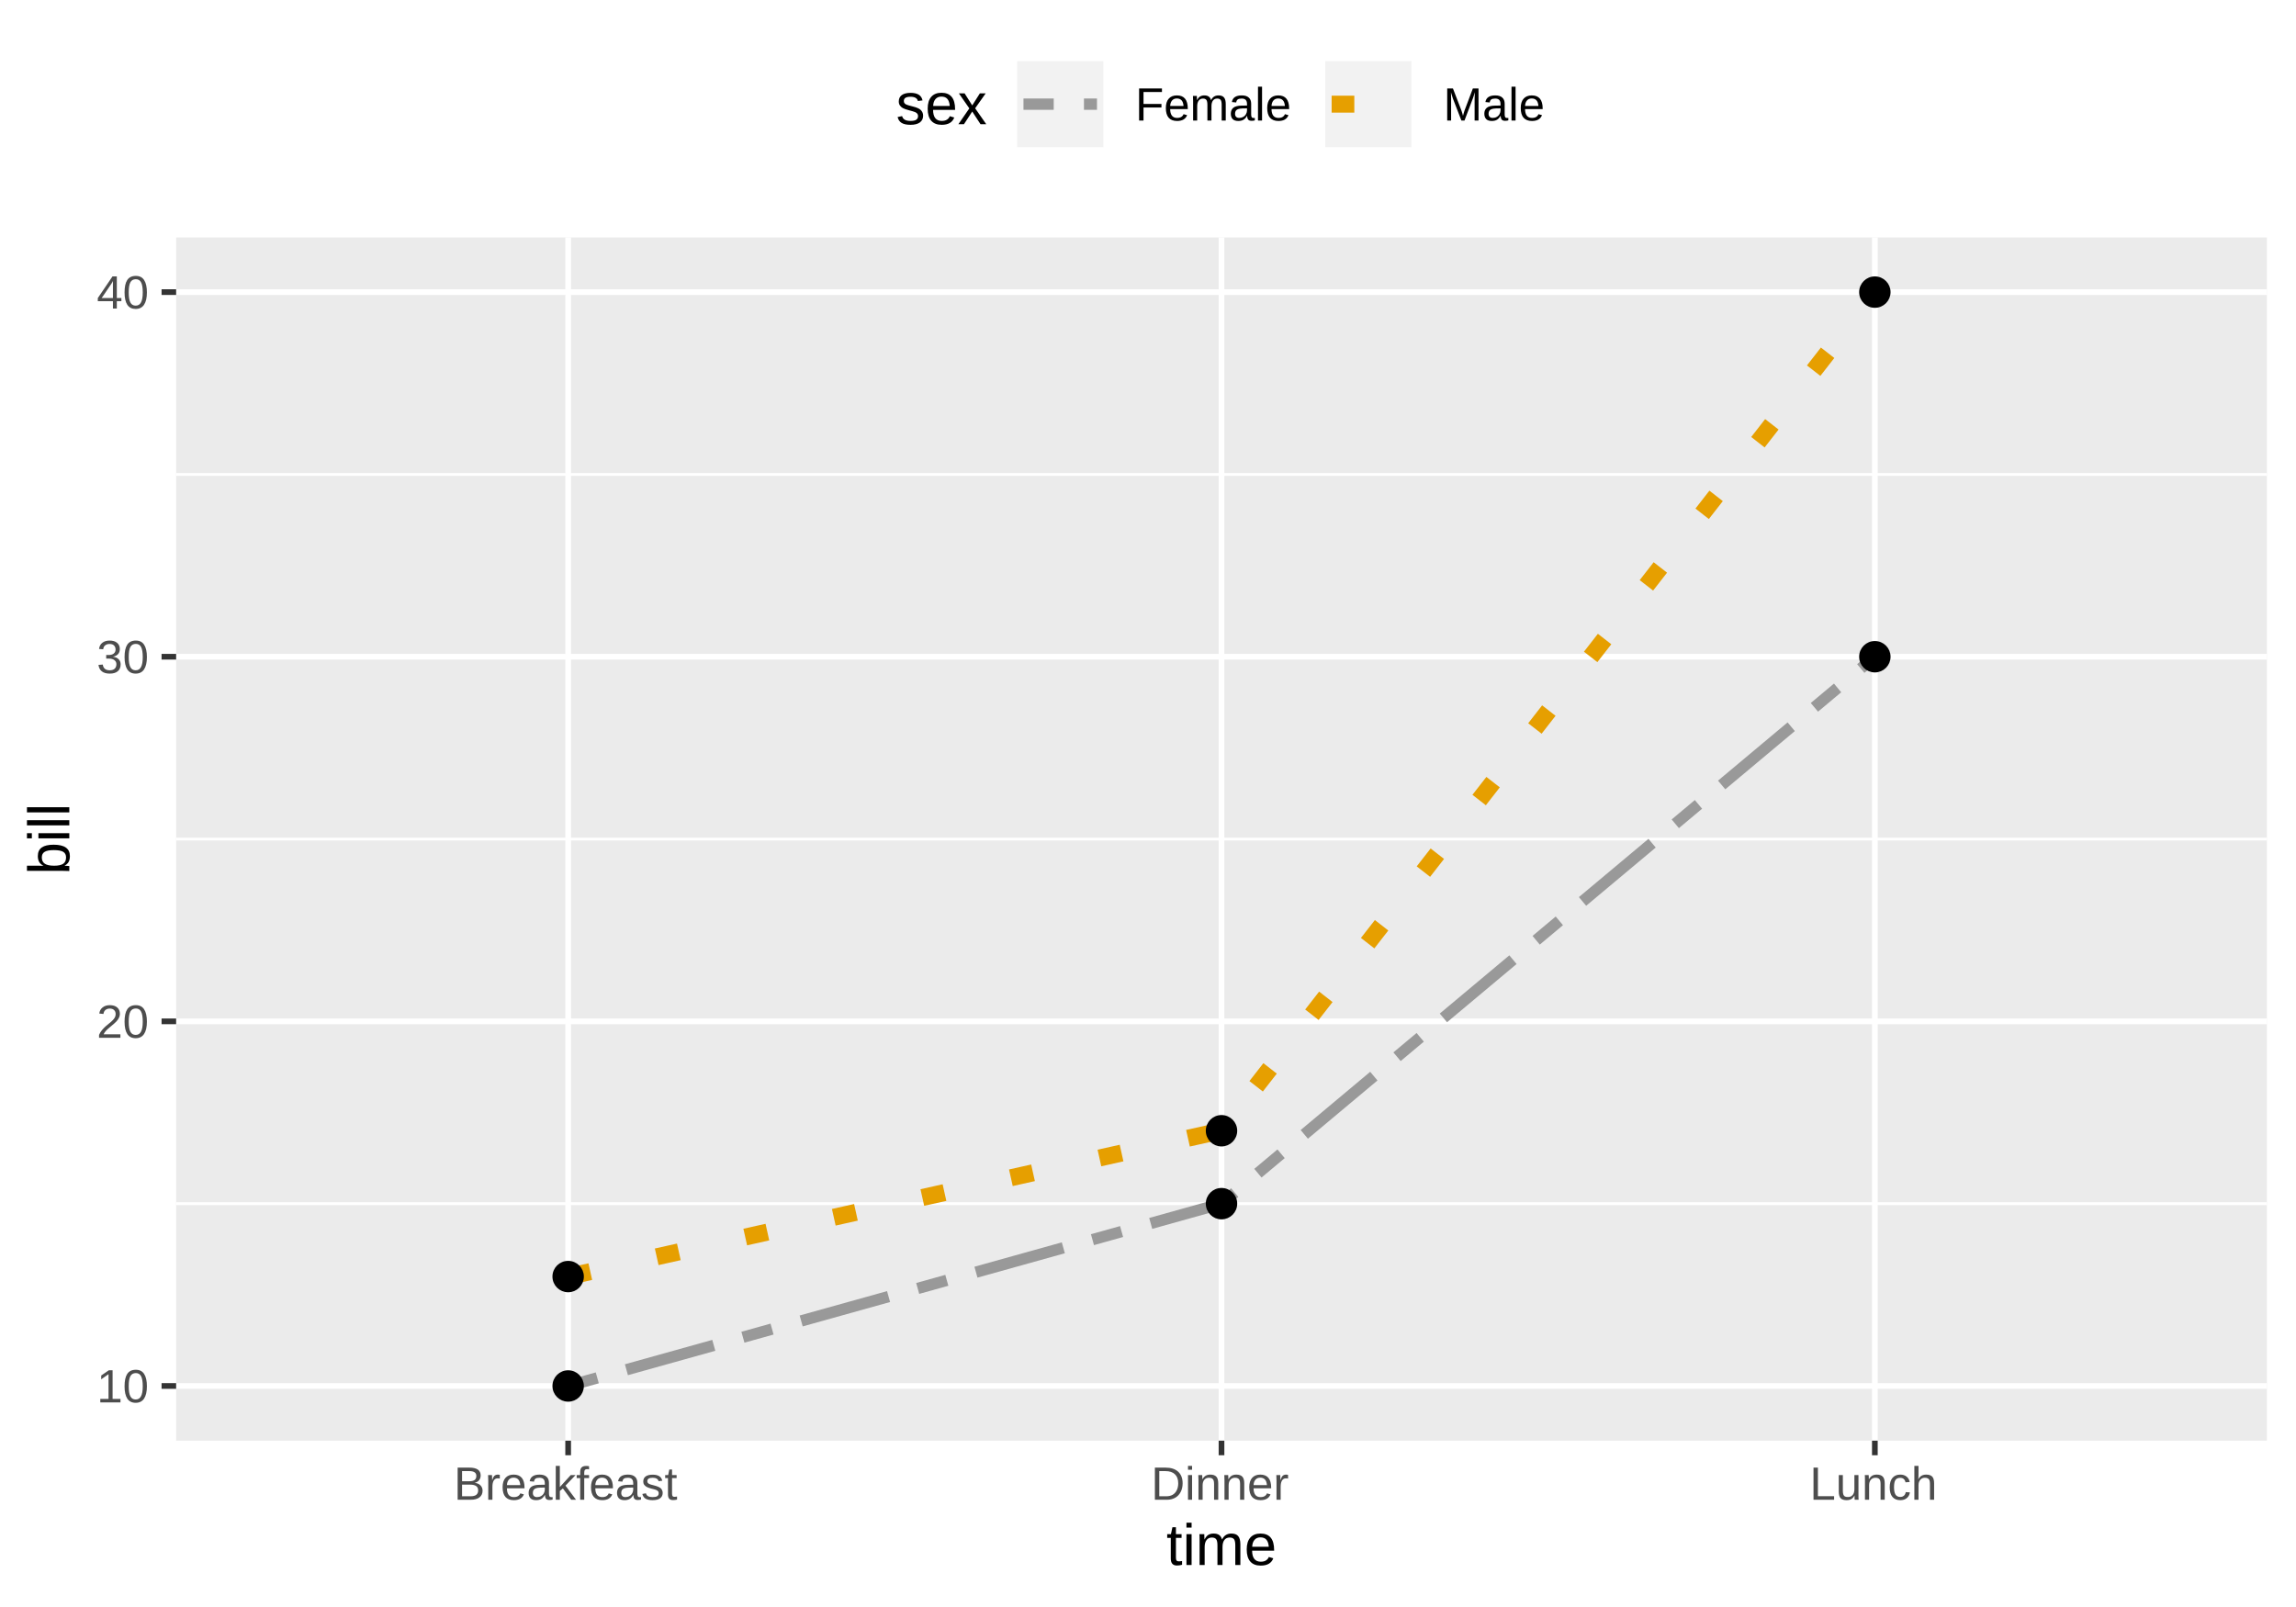
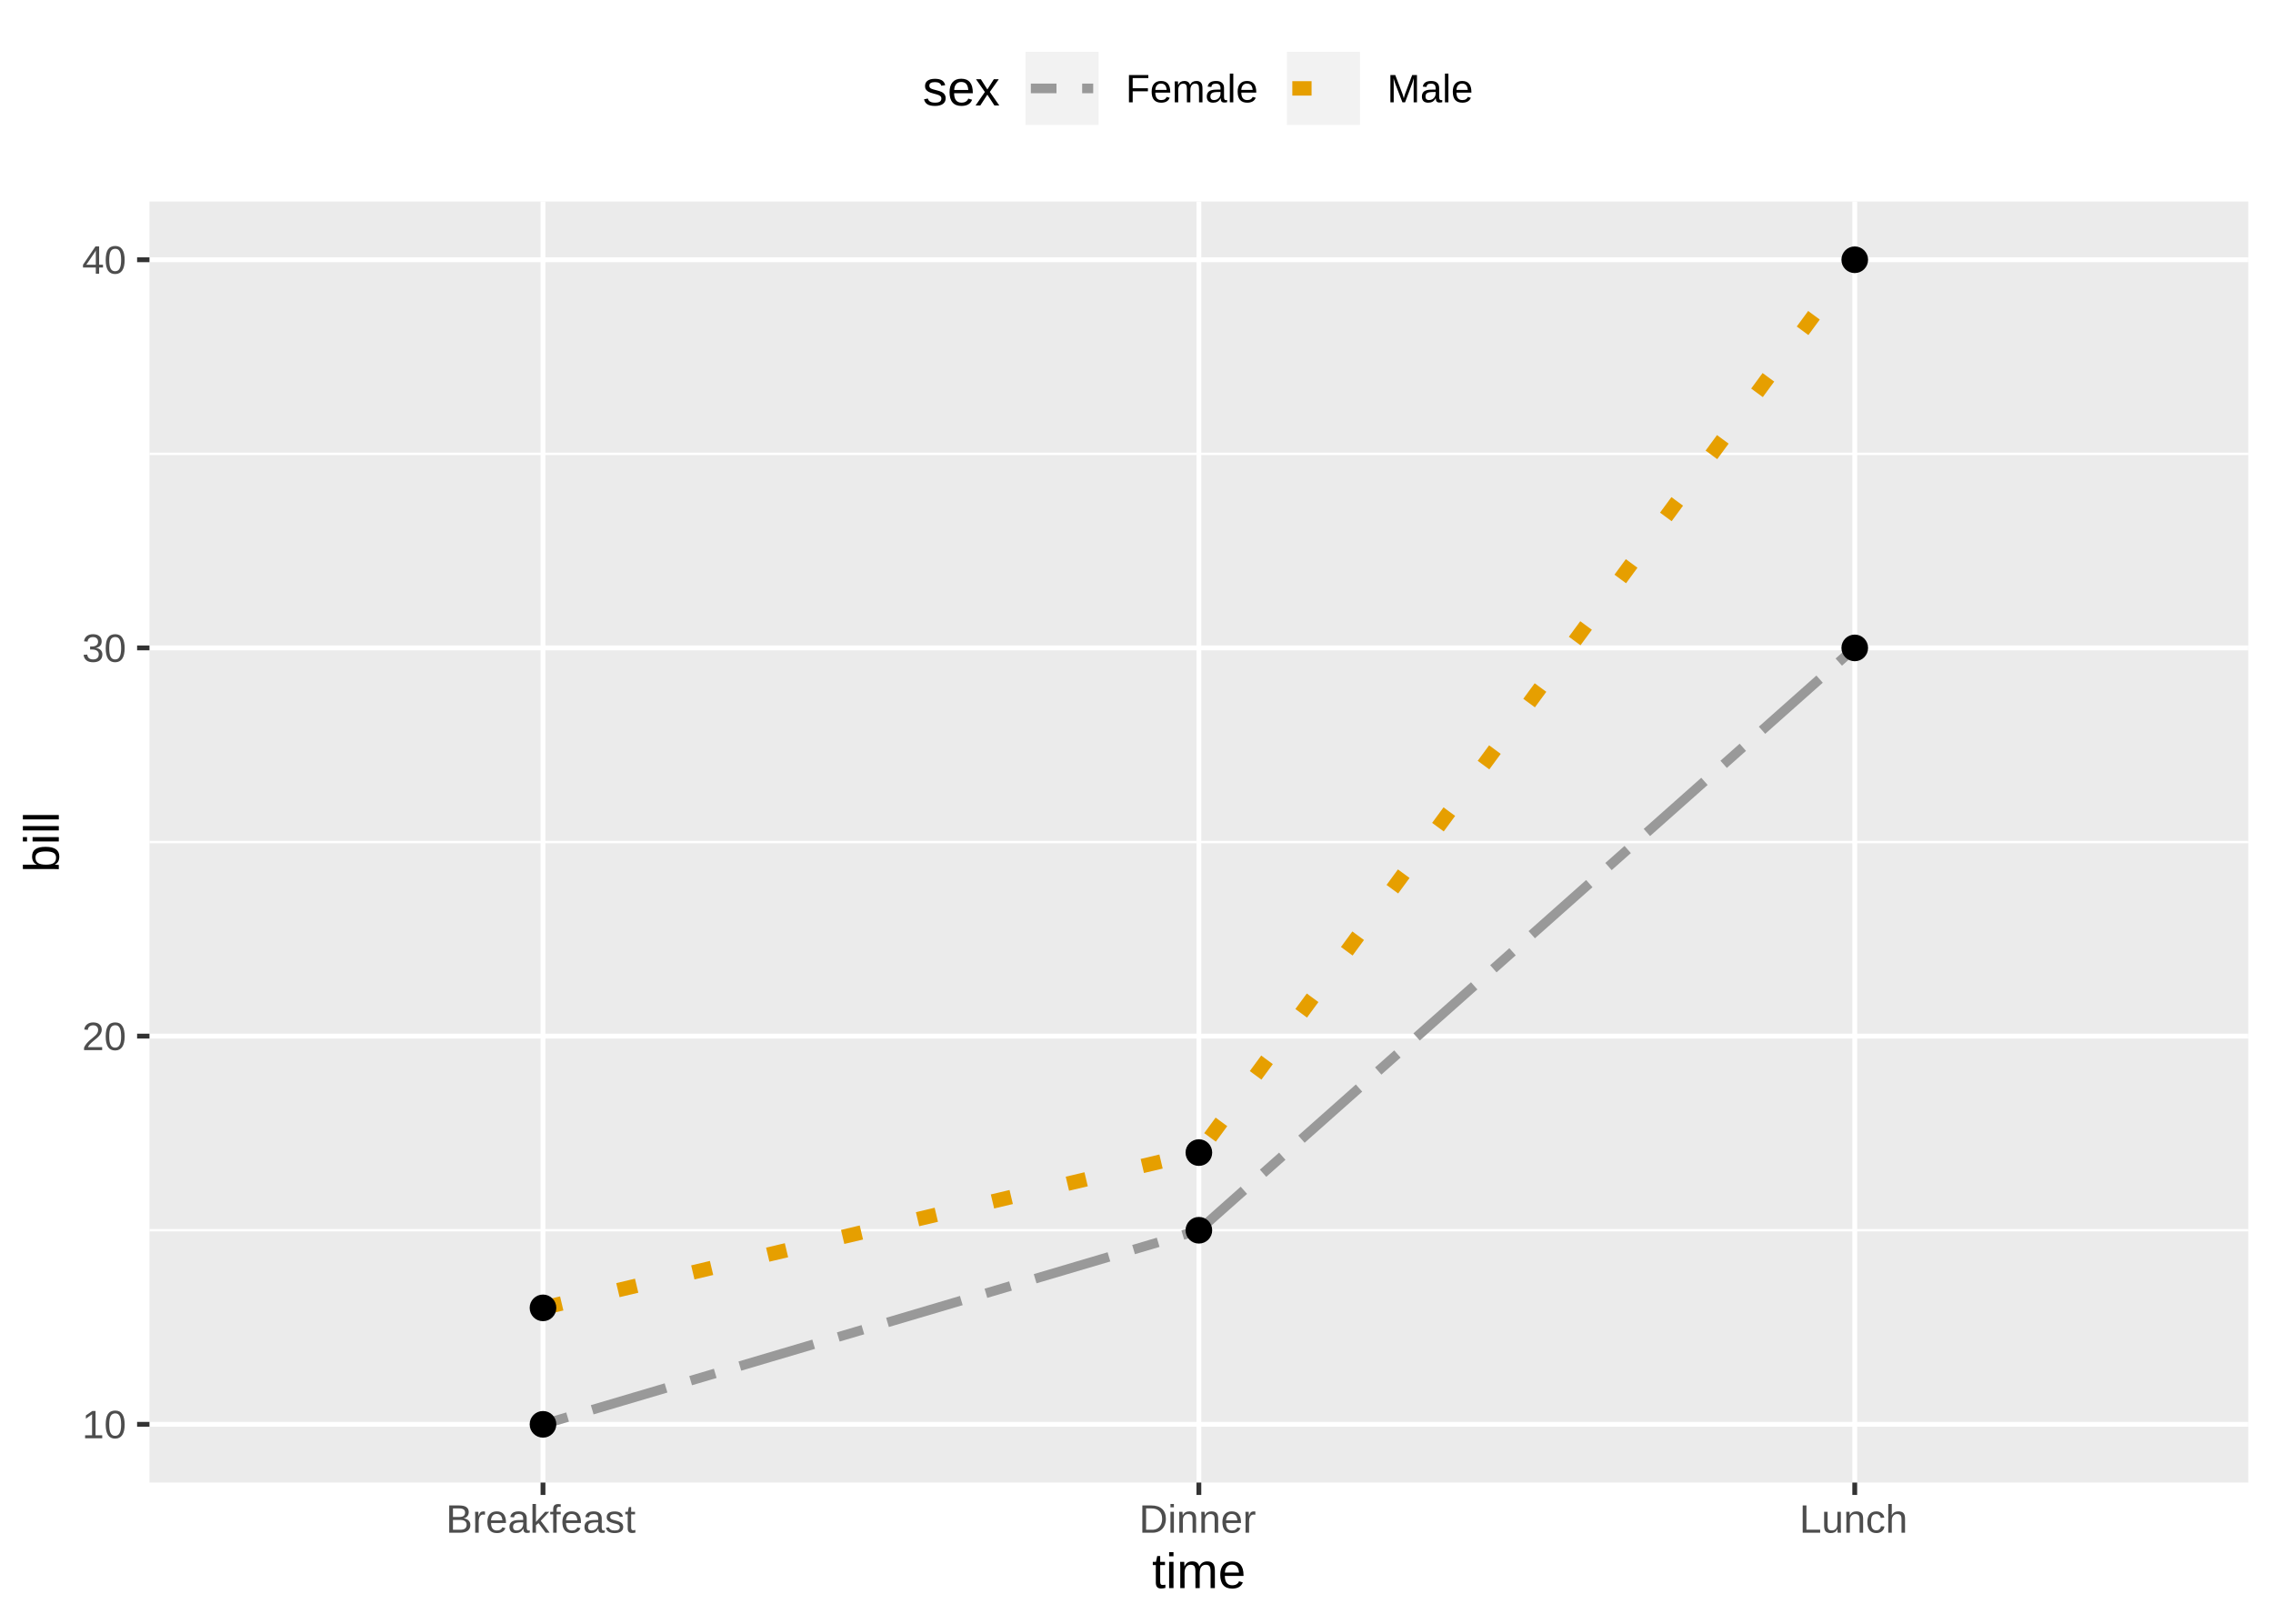
- <svg xmlns="http://www.w3.org/2000/svg" viewBox="0 0 432.00 302.40">
+ <svg xmlns="http://www.w3.org/2000/svg" viewBox="0 0 504.00 360.00">
  <defs>
    <style type="text/css">
    line, polyline, polygon, path, rect, circle {
      fill: none;
      stroke: #000000;
      stroke-linecap: round;
      stroke-linejoin: round;
      stroke-miterlimit: 10.00;
    }
  </style>
  </defs>
  <rect width="100%" height="100%" style="stroke: none; fill: #FFFFFF;" />
-   <rect x="0.00" y="0.00" width="432.00" height="302.40" style="stroke-width: 1.07; stroke: #FFFFFF; fill: #FFFFFF;" />
+   <rect x="0.00" y="0.00" width="504.00" height="360.00" style="stroke-width: 1.07; stroke: #FFFFFF; fill: #FFFFFF;" />
  <defs>
-     <clipPath id="cpMzMuMTR8NDI2LjUyfDI3MS4xMHw0NC42OA==">
-       <rect x="33.14" y="44.68" width="393.38" height="226.42" />
+     <clipPath id="cpMzMuMTR8NDk4LjUyfDMyOC43MHw0NC42OA==">
+       <rect x="33.14" y="44.68" width="465.38" height="284.02" />
    </clipPath>
  </defs>
-   <rect x="33.14" y="44.68" width="393.38" height="226.42" style="stroke-width: 1.07; stroke: none; fill: #EBEBEB;" clip-path="url(#cpMzMuMTR8NDI2LjUyfDI3MS4xMHw0NC42OA==)" />
-   <polyline points="33.14,226.50 426.52,226.50 " style="stroke-width: 0.53; stroke: #FFFFFF; stroke-linecap: butt;" clip-path="url(#cpMzMuMTR8NDI2LjUyfDI3MS4xMHw0NC42OA==)" />
-   <polyline points="33.14,157.89 426.52,157.89 " style="stroke-width: 0.53; stroke: #FFFFFF; stroke-linecap: butt;" clip-path="url(#cpMzMuMTR8NDI2LjUyfDI3MS4xMHw0NC42OA==)" />
-   <polyline points="33.14,89.28 426.52,89.28 " style="stroke-width: 0.53; stroke: #FFFFFF; stroke-linecap: butt;" clip-path="url(#cpMzMuMTR8NDI2LjUyfDI3MS4xMHw0NC42OA==)" />
-   <polyline points="33.14,260.81 426.52,260.81 " style="stroke-width: 1.07; stroke: #FFFFFF; stroke-linecap: butt;" clip-path="url(#cpMzMuMTR8NDI2LjUyfDI3MS4xMHw0NC42OA==)" />
-   <polyline points="33.14,192.19 426.52,192.19 " style="stroke-width: 1.07; stroke: #FFFFFF; stroke-linecap: butt;" clip-path="url(#cpMzMuMTR8NDI2LjUyfDI3MS4xMHw0NC42OA==)" />
-   <polyline points="33.14,123.58 426.52,123.58 " style="stroke-width: 1.07; stroke: #FFFFFF; stroke-linecap: butt;" clip-path="url(#cpMzMuMTR8NDI2LjUyfDI3MS4xMHw0NC42OA==)" />
-   <polyline points="33.14,54.97 426.52,54.97 " style="stroke-width: 1.07; stroke: #FFFFFF; stroke-linecap: butt;" clip-path="url(#cpMzMuMTR8NDI2LjUyfDI3MS4xMHw0NC42OA==)" />
-   <polyline points="106.90,271.10 106.90,44.68 " style="stroke-width: 1.07; stroke: #FFFFFF; stroke-linecap: butt;" clip-path="url(#cpMzMuMTR8NDI2LjUyfDI3MS4xMHw0NC42OA==)" />
-   <polyline points="229.83,271.10 229.83,44.68 " style="stroke-width: 1.07; stroke: #FFFFFF; stroke-linecap: butt;" clip-path="url(#cpMzMuMTR8NDI2LjUyfDI3MS4xMHw0NC42OA==)" />
-   <polyline points="352.76,271.10 352.76,44.68 " style="stroke-width: 1.07; stroke: #FFFFFF; stroke-linecap: butt;" clip-path="url(#cpMzMuMTR8NDI2LjUyfDI3MS4xMHw0NC42OA==)" />
-   <polyline points="106.90,260.81 229.83,226.50 352.76,123.58 " style="stroke-width: 2.13; stroke: #999999; stroke-dasharray: 5.69,5.69,17.07,5.69; stroke-linecap: butt;" clip-path="url(#cpMzMuMTR8NDI2LjUyfDI3MS4xMHw0NC42OA==)" />
-   <polyline points="106.90,240.22 229.83,212.78 352.76,54.97 " style="stroke-width: 3.20; stroke: #E69F00; stroke-dasharray: 4.27,12.80; stroke-linecap: butt;" clip-path="url(#cpMzMuMTR8NDI2LjUyfDI3MS4xMHw0NC42OA==)" />
-   <circle cx="106.90" cy="260.81" r="1.95pt" style="stroke-width: 0.71; fill: #000000;" clip-path="url(#cpMzMuMTR8NDI2LjUyfDI3MS4xMHw0NC42OA==)" />
-   <circle cx="352.76" cy="123.58" r="1.95pt" style="stroke-width: 0.71; fill: #000000;" clip-path="url(#cpMzMuMTR8NDI2LjUyfDI3MS4xMHw0NC42OA==)" />
-   <circle cx="229.83" cy="226.50" r="1.95pt" style="stroke-width: 0.71; fill: #000000;" clip-path="url(#cpMzMuMTR8NDI2LjUyfDI3MS4xMHw0NC42OA==)" />
-   <circle cx="106.90" cy="240.22" r="1.95pt" style="stroke-width: 0.71; fill: #000000;" clip-path="url(#cpMzMuMTR8NDI2LjUyfDI3MS4xMHw0NC42OA==)" />
-   <circle cx="352.76" cy="54.97" r="1.95pt" style="stroke-width: 0.71; fill: #000000;" clip-path="url(#cpMzMuMTR8NDI2LjUyfDI3MS4xMHw0NC42OA==)" />
-   <circle cx="229.83" cy="212.78" r="1.95pt" style="stroke-width: 0.71; fill: #000000;" clip-path="url(#cpMzMuMTR8NDI2LjUyfDI3MS4xMHw0NC42OA==)" />
+   <rect x="33.14" y="44.68" width="465.38" height="284.02" style="stroke-width: 1.07; stroke: none; fill: #EBEBEB;" clip-path="url(#cpMzMuMTR8NDk4LjUyfDMyOC43MHw0NC42OA==)" />
+   <polyline points="33.14,272.76 498.52,272.76 " style="stroke-width: 0.53; stroke: #FFFFFF; stroke-linecap: butt;" clip-path="url(#cpMzMuMTR8NDk4LjUyfDMyOC43MHw0NC42OA==)" />
+   <polyline points="33.14,186.69 498.52,186.69 " style="stroke-width: 0.53; stroke: #FFFFFF; stroke-linecap: butt;" clip-path="url(#cpMzMuMTR8NDk4LjUyfDMyOC43MHw0NC42OA==)" />
+   <polyline points="33.14,100.62 498.52,100.62 " style="stroke-width: 0.53; stroke: #FFFFFF; stroke-linecap: butt;" clip-path="url(#cpMzMuMTR8NDk4LjUyfDMyOC43MHw0NC42OA==)" />
+   <polyline points="33.14,315.79 498.52,315.79 " style="stroke-width: 1.07; stroke: #FFFFFF; stroke-linecap: butt;" clip-path="url(#cpMzMuMTR8NDk4LjUyfDMyOC43MHw0NC42OA==)" />
+   <polyline points="33.14,229.72 498.52,229.72 " style="stroke-width: 1.07; stroke: #FFFFFF; stroke-linecap: butt;" clip-path="url(#cpMzMuMTR8NDk4LjUyfDMyOC43MHw0NC42OA==)" />
+   <polyline points="33.14,143.65 498.52,143.65 " style="stroke-width: 1.07; stroke: #FFFFFF; stroke-linecap: butt;" clip-path="url(#cpMzMuMTR8NDk4LjUyfDMyOC43MHw0NC42OA==)" />
+   <polyline points="33.14,57.59 498.52,57.59 " style="stroke-width: 1.07; stroke: #FFFFFF; stroke-linecap: butt;" clip-path="url(#cpMzMuMTR8NDk4LjUyfDMyOC43MHw0NC42OA==)" />
+   <polyline points="120.40,328.70 120.40,44.68 " style="stroke-width: 1.07; stroke: #FFFFFF; stroke-linecap: butt;" clip-path="url(#cpMzMuMTR8NDk4LjUyfDMyOC43MHw0NC42OA==)" />
+   <polyline points="265.83,328.70 265.83,44.68 " style="stroke-width: 1.07; stroke: #FFFFFF; stroke-linecap: butt;" clip-path="url(#cpMzMuMTR8NDk4LjUyfDMyOC43MHw0NC42OA==)" />
+   <polyline points="411.26,328.70 411.26,44.68 " style="stroke-width: 1.07; stroke: #FFFFFF; stroke-linecap: butt;" clip-path="url(#cpMzMuMTR8NDk4LjUyfDMyOC43MHw0NC42OA==)" />
+   <polyline points="120.40,315.79 265.83,272.76 411.26,143.65 " style="stroke-width: 2.13; stroke: #999999; stroke-dasharray: 5.69,5.69,17.07,5.69; stroke-linecap: butt;" clip-path="url(#cpMzMuMTR8NDk4LjUyfDMyOC43MHw0NC42OA==)" />
+   <polyline points="120.40,289.97 265.83,255.54 411.26,57.59 " style="stroke-width: 3.20; stroke: #E69F00; stroke-dasharray: 4.27,12.80; stroke-linecap: butt;" clip-path="url(#cpMzMuMTR8NDk4LjUyfDMyOC43MHw0NC42OA==)" />
+   <circle cx="120.40" cy="315.79" r="1.95pt" style="stroke-width: 0.71; fill: #000000;" clip-path="url(#cpMzMuMTR8NDk4LjUyfDMyOC43MHw0NC42OA==)" />
+   <circle cx="411.26" cy="143.65" r="1.95pt" style="stroke-width: 0.71; fill: #000000;" clip-path="url(#cpMzMuMTR8NDk4LjUyfDMyOC43MHw0NC42OA==)" />
+   <circle cx="265.83" cy="272.76" r="1.95pt" style="stroke-width: 0.71; fill: #000000;" clip-path="url(#cpMzMuMTR8NDk4LjUyfDMyOC43MHw0NC42OA==)" />
+   <circle cx="120.40" cy="289.97" r="1.95pt" style="stroke-width: 0.71; fill: #000000;" clip-path="url(#cpMzMuMTR8NDk4LjUyfDMyOC43MHw0NC42OA==)" />
+   <circle cx="411.26" cy="57.59" r="1.95pt" style="stroke-width: 0.71; fill: #000000;" clip-path="url(#cpMzMuMTR8NDk4LjUyfDMyOC43MHw0NC42OA==)" />
+   <circle cx="265.83" cy="255.54" r="1.95pt" style="stroke-width: 0.71; fill: #000000;" clip-path="url(#cpMzMuMTR8NDk4LjUyfDMyOC43MHw0NC42OA==)" />
  <defs>
-     <clipPath id="cpMC4wMHw0MzIuMDB8MzAyLjQwfDAuMDA=">
-       <rect x="0.00" y="0.00" width="432.00" height="302.40" />
+     <clipPath id="cpMC4wMHw1MDQuMDB8MzYwLjAwfDAuMDA=">
+       <rect x="0.00" y="0.00" width="504.00" height="360.00" />
    </clipPath>
  </defs>
-   <g clip-path="url(#cpMC4wMHw0MzIuMDB8MzAyLjQwfDAuMDA=)">
-     <text x="18.20" y="263.90" style="font-size: 8.80px; fill: #4D4D4D; font-family: Liberation Sans;" textLength="10.01px" lengthAdjust="spacingAndGlyphs">10</text>
+   <g clip-path="url(#cpMC4wMHw1MDQuMDB8MzYwLjAwfDAuMDA=)">
+     <text x="18.20" y="318.88" style="font-size: 8.80px; fill: #4D4D4D; font-family: Liberation Sans;" textLength="10.01px" lengthAdjust="spacingAndGlyphs">10</text>
  </g>
-   <g clip-path="url(#cpMC4wMHw0MzIuMDB8MzAyLjQwfDAuMDA=)">
-     <text x="18.20" y="195.29" style="font-size: 8.80px; fill: #4D4D4D; font-family: Liberation Sans;" textLength="10.01px" lengthAdjust="spacingAndGlyphs">20</text>
+   <g clip-path="url(#cpMC4wMHw1MDQuMDB8MzYwLjAwfDAuMDA=)">
+     <text x="18.20" y="232.82" style="font-size: 8.80px; fill: #4D4D4D; font-family: Liberation Sans;" textLength="10.01px" lengthAdjust="spacingAndGlyphs">20</text>
  </g>
-   <g clip-path="url(#cpMC4wMHw0MzIuMDB8MzAyLjQwfDAuMDA=)">
-     <text x="18.20" y="126.68" style="font-size: 8.80px; fill: #4D4D4D; font-family: Liberation Sans;" textLength="10.01px" lengthAdjust="spacingAndGlyphs">30</text>
+   <g clip-path="url(#cpMC4wMHw1MDQuMDB8MzYwLjAwfDAuMDA=)">
+     <text x="18.20" y="146.75" style="font-size: 8.80px; fill: #4D4D4D; font-family: Liberation Sans;" textLength="10.01px" lengthAdjust="spacingAndGlyphs">30</text>
  </g>
-   <g clip-path="url(#cpMC4wMHw0MzIuMDB8MzAyLjQwfDAuMDA=)">
-     <text x="18.20" y="58.06" style="font-size: 8.80px; fill: #4D4D4D; font-family: Liberation Sans;" textLength="10.01px" lengthAdjust="spacingAndGlyphs">40</text>
+   <g clip-path="url(#cpMC4wMHw1MDQuMDB8MzYwLjAwfDAuMDA=)">
+     <text x="18.20" y="60.68" style="font-size: 8.80px; fill: #4D4D4D; font-family: Liberation Sans;" textLength="10.01px" lengthAdjust="spacingAndGlyphs">40</text>
  </g>
-   <polyline points="30.40,260.81 33.14,260.81 " style="stroke-width: 1.07; stroke: #333333; stroke-linecap: butt;" clip-path="url(#cpMC4wMHw0MzIuMDB8MzAyLjQwfDAuMDA=)" />
-   <polyline points="30.40,192.19 33.14,192.19 " style="stroke-width: 1.07; stroke: #333333; stroke-linecap: butt;" clip-path="url(#cpMC4wMHw0MzIuMDB8MzAyLjQwfDAuMDA=)" />
-   <polyline points="30.40,123.58 33.14,123.58 " style="stroke-width: 1.07; stroke: #333333; stroke-linecap: butt;" clip-path="url(#cpMC4wMHw0MzIuMDB8MzAyLjQwfDAuMDA=)" />
-   <polyline points="30.40,54.97 33.14,54.97 " style="stroke-width: 1.07; stroke: #333333; stroke-linecap: butt;" clip-path="url(#cpMC4wMHw0MzIuMDB8MzAyLjQwfDAuMDA=)" />
-   <polyline points="106.90,273.84 106.90,271.10 " style="stroke-width: 1.07; stroke: #333333; stroke-linecap: butt;" clip-path="url(#cpMC4wMHw0MzIuMDB8MzAyLjQwfDAuMDA=)" />
-   <polyline points="229.83,273.84 229.83,271.10 " style="stroke-width: 1.07; stroke: #333333; stroke-linecap: butt;" clip-path="url(#cpMC4wMHw0MzIuMDB8MzAyLjQwfDAuMDA=)" />
-   <polyline points="352.76,273.84 352.76,271.10 " style="stroke-width: 1.07; stroke: #333333; stroke-linecap: butt;" clip-path="url(#cpMC4wMHw0MzIuMDB8MzAyLjQwfDAuMDA=)" />
-   <g clip-path="url(#cpMC4wMHw0MzIuMDB8MzAyLjQwfDAuMDA=)">
-     <text x="85.39" y="282.22" style="font-size: 8.80px; fill: #4D4D4D; font-family: Liberation Sans;" textLength="43.02px" lengthAdjust="spacingAndGlyphs">Breakfeast</text>
+   <polyline points="30.40,315.79 33.14,315.79 " style="stroke-width: 1.07; stroke: #333333; stroke-linecap: butt;" clip-path="url(#cpMC4wMHw1MDQuMDB8MzYwLjAwfDAuMDA=)" />
+   <polyline points="30.40,229.72 33.14,229.72 " style="stroke-width: 1.07; stroke: #333333; stroke-linecap: butt;" clip-path="url(#cpMC4wMHw1MDQuMDB8MzYwLjAwfDAuMDA=)" />
+   <polyline points="30.40,143.65 33.14,143.65 " style="stroke-width: 1.07; stroke: #333333; stroke-linecap: butt;" clip-path="url(#cpMC4wMHw1MDQuMDB8MzYwLjAwfDAuMDA=)" />
+   <polyline points="30.40,57.59 33.14,57.59 " style="stroke-width: 1.07; stroke: #333333; stroke-linecap: butt;" clip-path="url(#cpMC4wMHw1MDQuMDB8MzYwLjAwfDAuMDA=)" />
+   <polyline points="120.40,331.44 120.40,328.70 " style="stroke-width: 1.07; stroke: #333333; stroke-linecap: butt;" clip-path="url(#cpMC4wMHw1MDQuMDB8MzYwLjAwfDAuMDA=)" />
+   <polyline points="265.83,331.44 265.83,328.70 " style="stroke-width: 1.07; stroke: #333333; stroke-linecap: butt;" clip-path="url(#cpMC4wMHw1MDQuMDB8MzYwLjAwfDAuMDA=)" />
+   <polyline points="411.26,331.44 411.26,328.70 " style="stroke-width: 1.07; stroke: #333333; stroke-linecap: butt;" clip-path="url(#cpMC4wMHw1MDQuMDB8MzYwLjAwfDAuMDA=)" />
+   <g clip-path="url(#cpMC4wMHw1MDQuMDB8MzYwLjAwfDAuMDA=)">
+     <text x="98.89" y="339.82" style="font-size: 8.80px; fill: #4D4D4D; font-family: Liberation Sans;" textLength="43.02px" lengthAdjust="spacingAndGlyphs">Breakfeast</text>
  </g>
-   <g clip-path="url(#cpMC4wMHw0MzIuMDB8MzAyLjQwfDAuMDA=)">
-     <text x="216.58" y="282.22" style="font-size: 8.80px; fill: #4D4D4D; font-family: Liberation Sans;" textLength="26.51px" lengthAdjust="spacingAndGlyphs">Dinner</text>
+   <g clip-path="url(#cpMC4wMHw1MDQuMDB8MzYwLjAwfDAuMDA=)">
+     <text x="252.58" y="339.82" style="font-size: 8.80px; fill: #4D4D4D; font-family: Liberation Sans;" textLength="26.51px" lengthAdjust="spacingAndGlyphs">Dinner</text>
  </g>
-   <g clip-path="url(#cpMC4wMHw0MzIuMDB8MzAyLjQwfDAuMDA=)">
-     <text x="340.50" y="282.22" style="font-size: 8.80px; fill: #4D4D4D; font-family: Liberation Sans;" textLength="24.52px" lengthAdjust="spacingAndGlyphs">Lunch</text>
+   <g clip-path="url(#cpMC4wMHw1MDQuMDB8MzYwLjAwfDAuMDA=)">
+     <text x="399.00" y="339.82" style="font-size: 8.80px; fill: #4D4D4D; font-family: Liberation Sans;" textLength="24.52px" lengthAdjust="spacingAndGlyphs">Lunch</text>
  </g>
-   <g clip-path="url(#cpMC4wMHw0MzIuMDB8MzAyLjQwfDAuMDA=)">
-     <text x="219.44" y="294.50" style="font-size: 11.00px; font-family: Liberation Sans;" textLength="20.78px" lengthAdjust="spacingAndGlyphs">time</text>
+   <g clip-path="url(#cpMC4wMHw1MDQuMDB8MzYwLjAwfDAuMDA=)">
+     <text x="255.44" y="352.10" style="font-size: 11.00px; font-family: Liberation Sans;" textLength="20.78px" lengthAdjust="spacingAndGlyphs">time</text>
  </g>
-   <g clip-path="url(#cpMC4wMHw0MzIuMDB8MzAyLjQwfDAuMDA=)">
-     <text transform="translate(13.04,164.61) rotate(-90)" style="font-size: 11.00px; font-family: Liberation Sans;" textLength="13.45px" lengthAdjust="spacingAndGlyphs">bill</text>
+   <g clip-path="url(#cpMC4wMHw1MDQuMDB8MzYwLjAwfDAuMDA=)">
+     <text transform="translate(13.04,193.41) rotate(-90)" style="font-size: 11.00px; font-family: Liberation Sans;" textLength="13.45px" lengthAdjust="spacingAndGlyphs">bill</text>
  </g>
-   <rect x="163.10" y="5.48" width="133.46" height="28.24" style="stroke-width: 1.07; stroke: none; fill: #FFFFFF;" clip-path="url(#cpMC4wMHw0MzIuMDB8MzAyLjQwfDAuMDA=)" />
-   <g clip-path="url(#cpMC4wMHw0MzIuMDB8MzAyLjQwfDAuMDA=)">
-     <text x="168.58" y="23.38" style="font-size: 11.00px; font-family: Liberation Sans;" textLength="17.12px" lengthAdjust="spacingAndGlyphs">sex</text>
+   <rect x="199.10" y="5.48" width="133.46" height="28.24" style="stroke-width: 1.07; stroke: none; fill: #FFFFFF;" clip-path="url(#cpMC4wMHw1MDQuMDB8MzYwLjAwfDAuMDA=)" />
+   <g clip-path="url(#cpMC4wMHw1MDQuMDB8MzYwLjAwfDAuMDA=)">
+     <text x="204.58" y="23.38" style="font-size: 11.00px; font-family: Liberation Sans;" textLength="17.12px" lengthAdjust="spacingAndGlyphs">sex</text>
  </g>
-   <rect x="190.85" y="10.96" width="17.28" height="17.28" style="stroke-width: 1.07; stroke: #FFFFFF; fill: #F2F2F2;" clip-path="url(#cpMC4wMHw0MzIuMDB8MzAyLjQwfDAuMDA=)" />
-   <line x1="192.57" y1="19.60" x2="206.40" y2="19.60" style="stroke-width: 2.13; stroke: #999999; stroke-dasharray: 5.69,5.69,17.07,5.69; stroke-linecap: butt;" clip-path="url(#cpMC4wMHw0MzIuMDB8MzAyLjQwfDAuMDA=)" />
-   <rect x="248.82" y="10.96" width="17.28" height="17.28" style="stroke-width: 1.07; stroke: #FFFFFF; fill: #F2F2F2;" clip-path="url(#cpMC4wMHw0MzIuMDB8MzAyLjQwfDAuMDA=)" />
-   <line x1="250.55" y1="19.60" x2="264.37" y2="19.60" style="stroke-width: 3.20; stroke: #E69F00; stroke-dasharray: 4.27,12.80; stroke-linecap: butt;" clip-path="url(#cpMC4wMHw0MzIuMDB8MzAyLjQwfDAuMDA=)" />
-   <g clip-path="url(#cpMC4wMHw0MzIuMDB8MzAyLjQwfDAuMDA=)">
-     <text x="213.61" y="22.69" style="font-size: 8.80px; font-family: Liberation Sans;" textLength="30.01px" lengthAdjust="spacingAndGlyphs">Female</text>
+   <rect x="226.85" y="10.96" width="17.28" height="17.28" style="stroke-width: 1.07; stroke: #FFFFFF; fill: #F2F2F2;" clip-path="url(#cpMC4wMHw1MDQuMDB8MzYwLjAwfDAuMDA=)" />
+   <line x1="228.57" y1="19.60" x2="242.40" y2="19.60" style="stroke-width: 2.13; stroke: #999999; stroke-dasharray: 5.69,5.69,17.07,5.69; stroke-linecap: butt;" clip-path="url(#cpMC4wMHw1MDQuMDB8MzYwLjAwfDAuMDA=)" />
+   <rect x="284.82" y="10.96" width="17.28" height="17.28" style="stroke-width: 1.07; stroke: #FFFFFF; fill: #F2F2F2;" clip-path="url(#cpMC4wMHw1MDQuMDB8MzYwLjAwfDAuMDA=)" />
+   <line x1="286.55" y1="19.60" x2="300.37" y2="19.60" style="stroke-width: 3.20; stroke: #E69F00; stroke-dasharray: 4.27,12.80; stroke-linecap: butt;" clip-path="url(#cpMC4wMHw1MDQuMDB8MzYwLjAwfDAuMDA=)" />
+   <g clip-path="url(#cpMC4wMHw1MDQuMDB8MzYwLjAwfDAuMDA=)">
+     <text x="249.61" y="22.69" style="font-size: 8.80px; font-family: Liberation Sans;" textLength="30.01px" lengthAdjust="spacingAndGlyphs">Female</text>
  </g>
-   <g clip-path="url(#cpMC4wMHw0MzIuMDB8MzAyLjQwfDAuMDA=)">
-     <text x="271.58" y="22.69" style="font-size: 8.80px; font-family: Liberation Sans;" textLength="19.51px" lengthAdjust="spacingAndGlyphs">Male</text>
+   <g clip-path="url(#cpMC4wMHw1MDQuMDB8MzYwLjAwfDAuMDA=)">
+     <text x="307.58" y="22.69" style="font-size: 8.80px; font-family: Liberation Sans;" textLength="19.51px" lengthAdjust="spacingAndGlyphs">Male</text>
  </g>
</svg>
